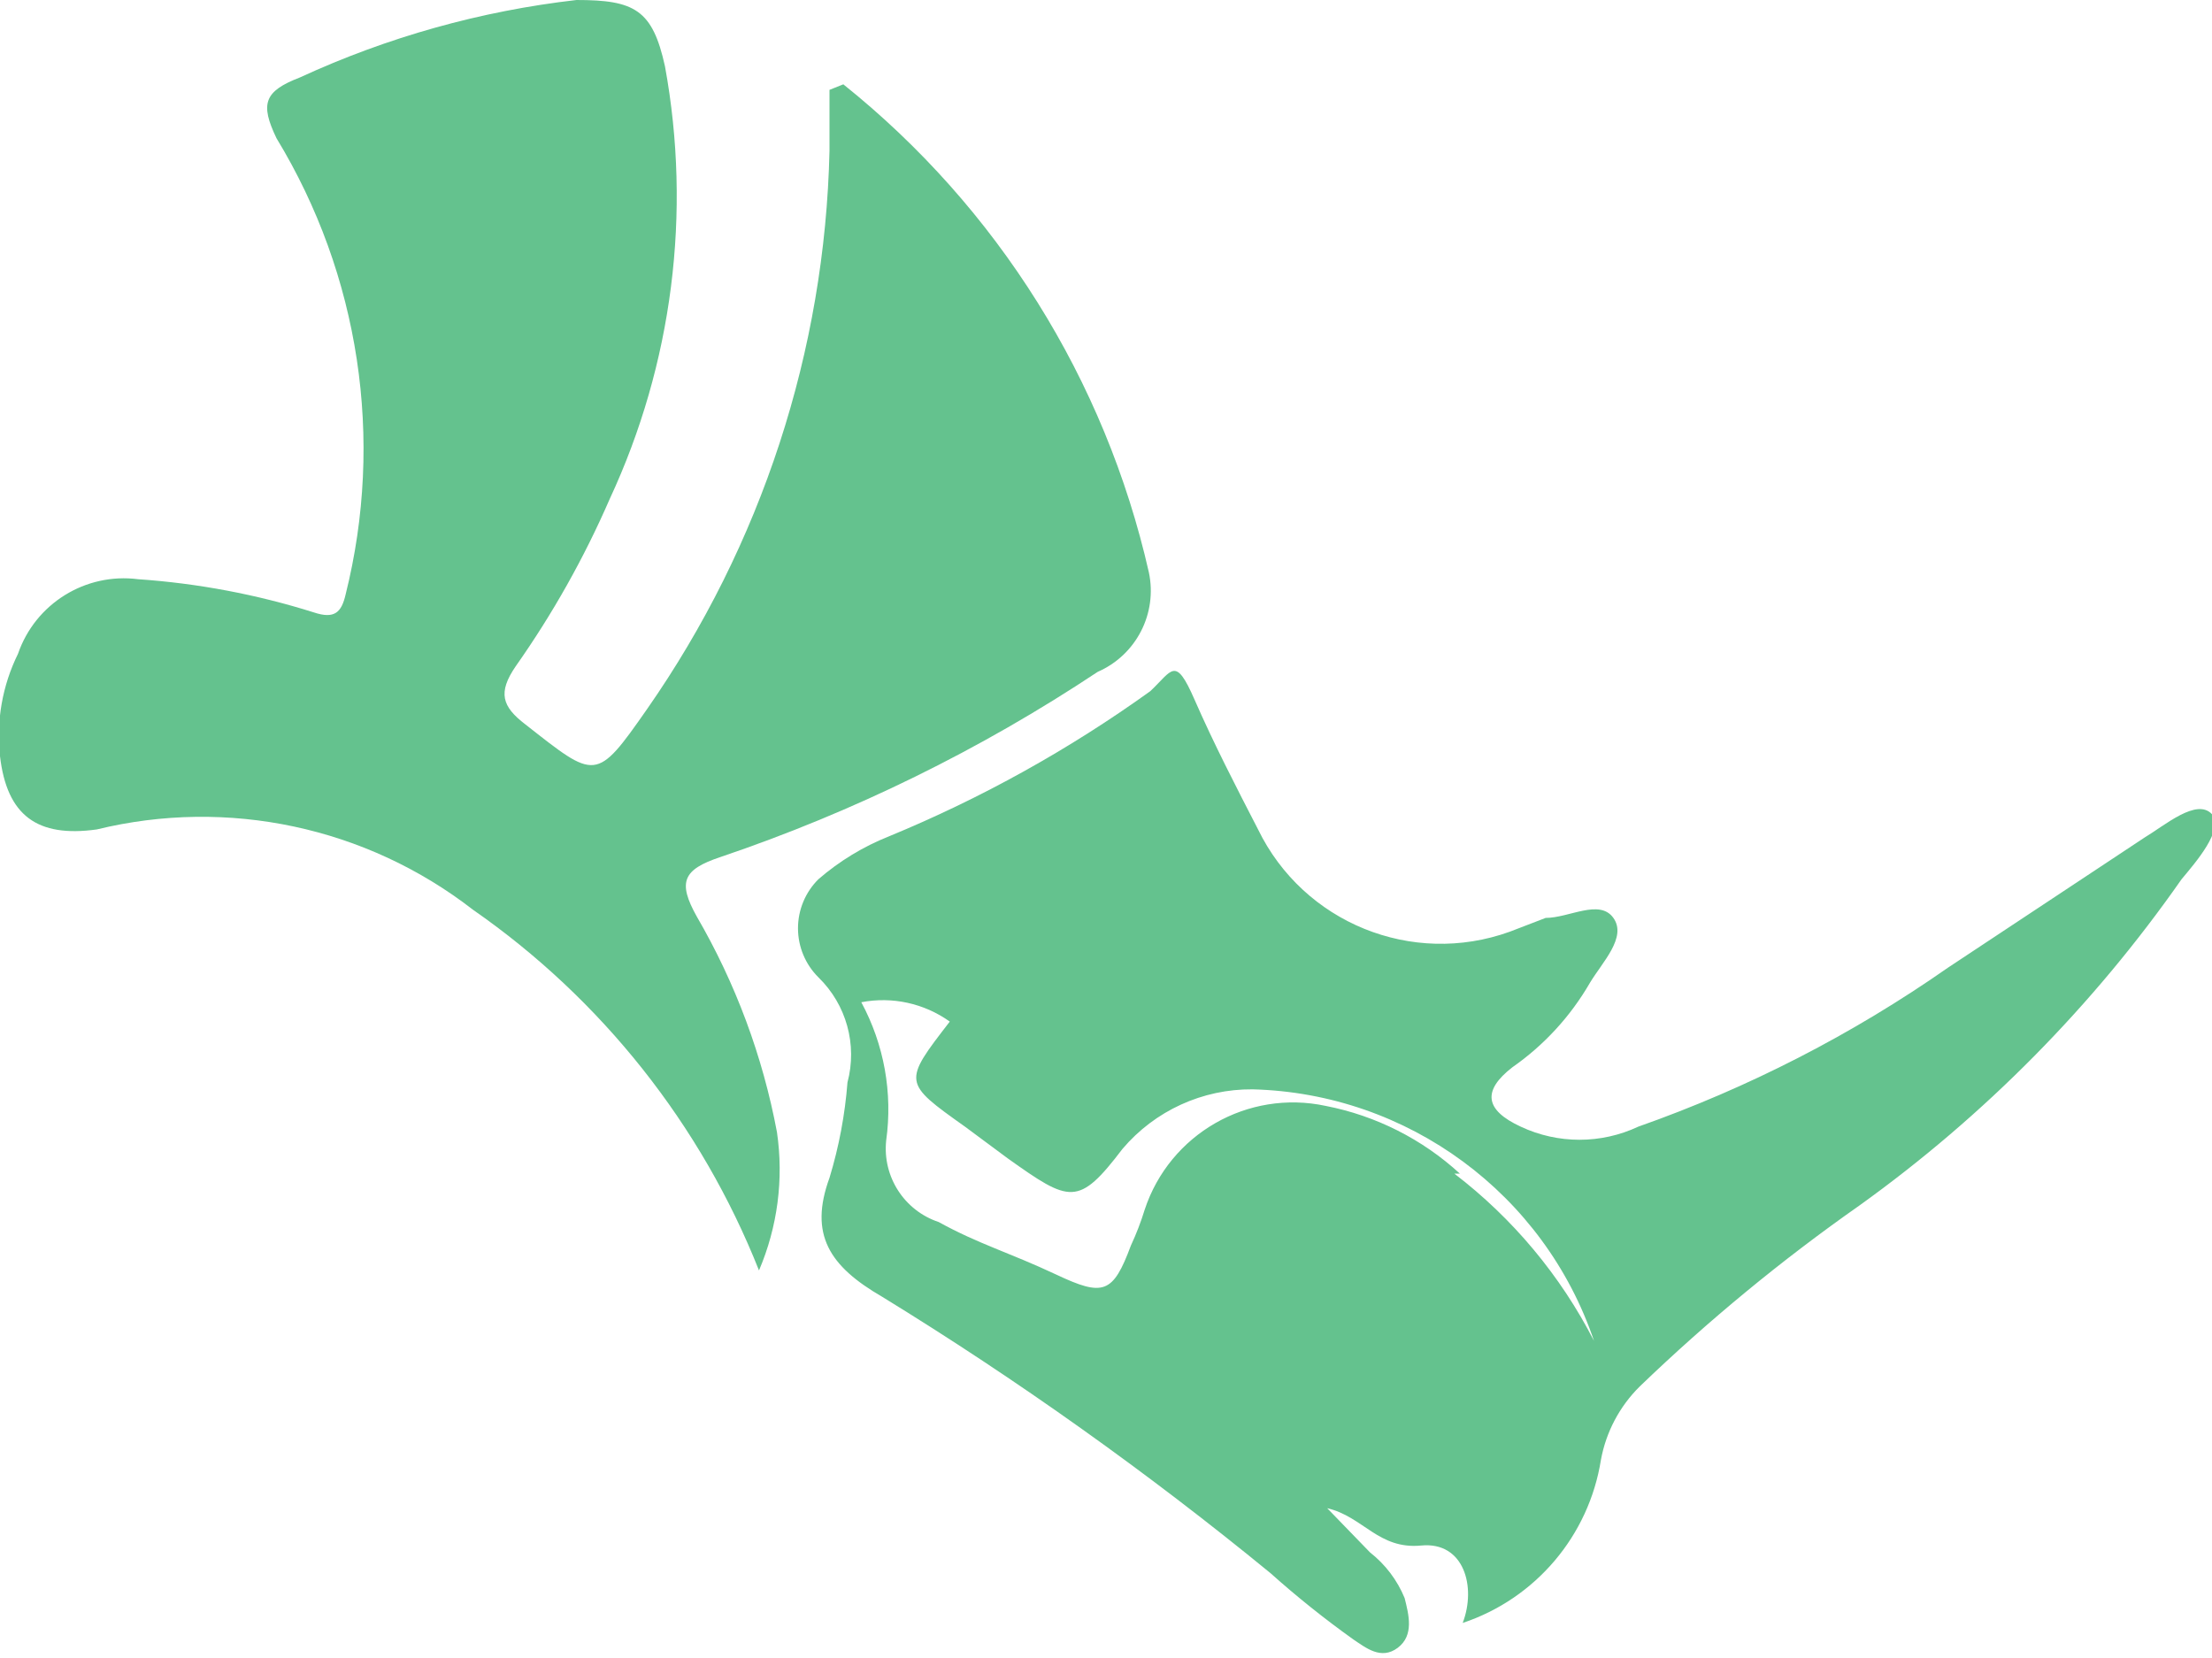
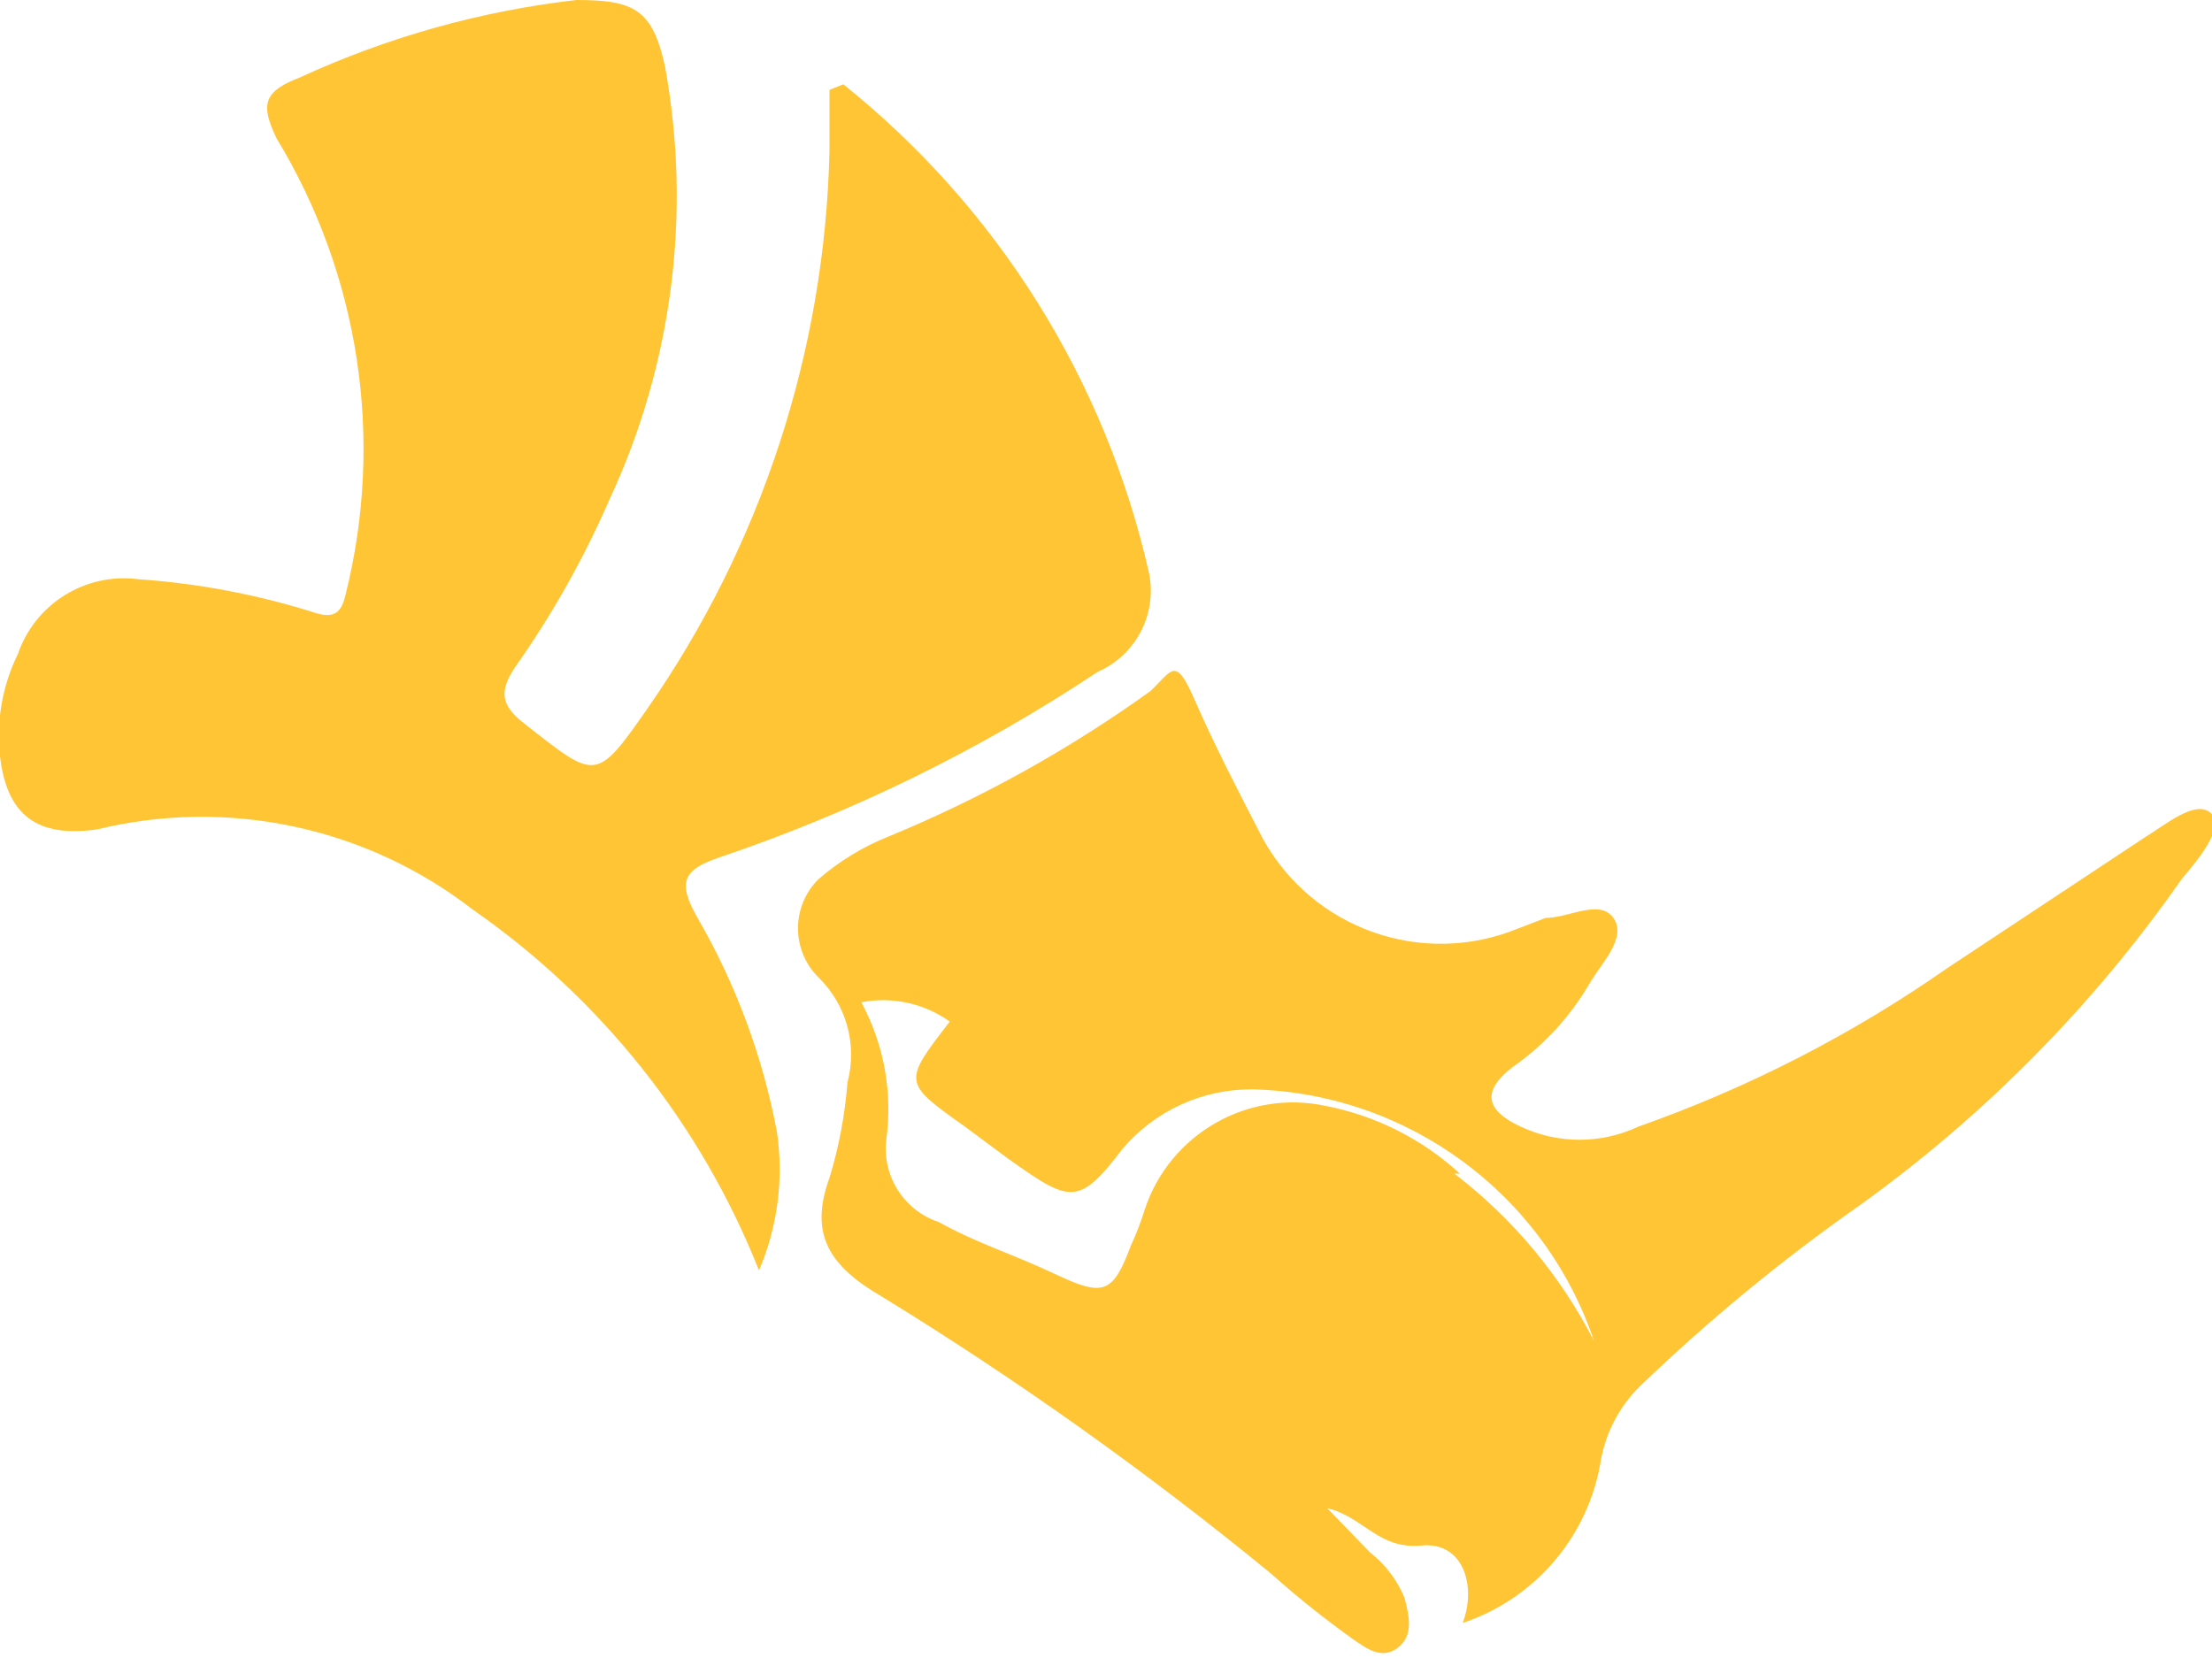
<svg xmlns="http://www.w3.org/2000/svg" viewBox="0 0 16 11.99">&gt;<g id="Layer_2" data-name="Layer 2">
-     <g id="Layer_1-2" data-name="Layer 1" fill="#64c28e">
+     <g id="Layer_1-2" data-name="Layer 1" fill="#ffc534">
      <path d="M6.1.61A6.31,6.31,0,0,1,8.31,4.14a.64.64,0,0,1-.37.72A11.73,11.73,0,0,1,5.21,6.2c-.27.09-.31.18-.17.43a4.9,4.9,0,0,1,.58,1.56,1.86,1.86,0,0,1-.13,1A5.77,5.77,0,0,0,3.42,6.58,3.2,3.2,0,0,0,.7,6C.27,6.06.05,5.9,0,5.47a1.34,1.34,0,0,1,.13-.74A.81.81,0,0,1,1,4.19a5.48,5.48,0,0,1,1.27.24c.15.05.2,0,.23-.13A4.33,4.33,0,0,0,2,1C1.88.75,1.91.66,2.17.56a6.56,6.56,0,0,1,2-.56c.42,0,.55.07.64.48a5.2,5.2,0,0,1-.4,3.13,6.83,6.83,0,0,1-.68,1.21c-.13.19-.1.29.07.42.51.4.51.42.88-.11A7.35,7.35,0,0,0,6,1.09c0-.15,0-.3,0-.44Z" />
      <path class="cls-1" d="M16,5.89c-.11-.12-.34.08-.49.17L14.09,7a9.31,9.31,0,0,1-2.24,1.15,1,1,0,0,1-.85,0c-.26-.12-.28-.26-.06-.43a1.91,1.91,0,0,0,.56-.61c.09-.15.27-.33.17-.47s-.32,0-.49,0l-.26.1A1.47,1.47,0,0,1,9.1,6c-.16-.31-.32-.62-.46-.94S8.48,4.85,8.32,5A9.33,9.33,0,0,1,6.43,6.05a1.79,1.79,0,0,0-.51.31.5.5,0,0,0,0,.71.78.78,0,0,1,.21.76A3.22,3.22,0,0,1,6,8.52c-.15.41,0,.64.38.86a25.37,25.37,0,0,1,2.81,2,7,7,0,0,0,.6.48c.09.06.2.15.32.06s.08-.24.05-.36a.81.81,0,0,0-.25-.33l-.31-.32c.26.06.37.3.68.27s.4.3.3.56a1.49,1.49,0,0,0,1-1.18,1,1,0,0,1,.28-.53,13.33,13.33,0,0,1,1.59-1.31,9.85,9.85,0,0,0,2.33-2.36C15.88,6.24,16.09,6,16,5.89Zm-5.44,2.6A2,2,0,0,0,9.59,8a1.13,1.13,0,0,0-1.31.75,2,2,0,0,1-.1.26c-.13.35-.2.37-.54.21S7.08,9,6.79,8.84a.56.56,0,0,1-.38-.59,1.63,1.63,0,0,0-.18-1,.83.83,0,0,1,.64.14c-.34.44-.34.44.11.76l.31.23c.45.32.51.35.83-.07a1.22,1.22,0,0,1,.94-.43A2.68,2.68,0,0,1,11.53,9.7,3.58,3.58,0,0,0,10.52,8.49Z" />
    </g>
  </g>
</svg>
